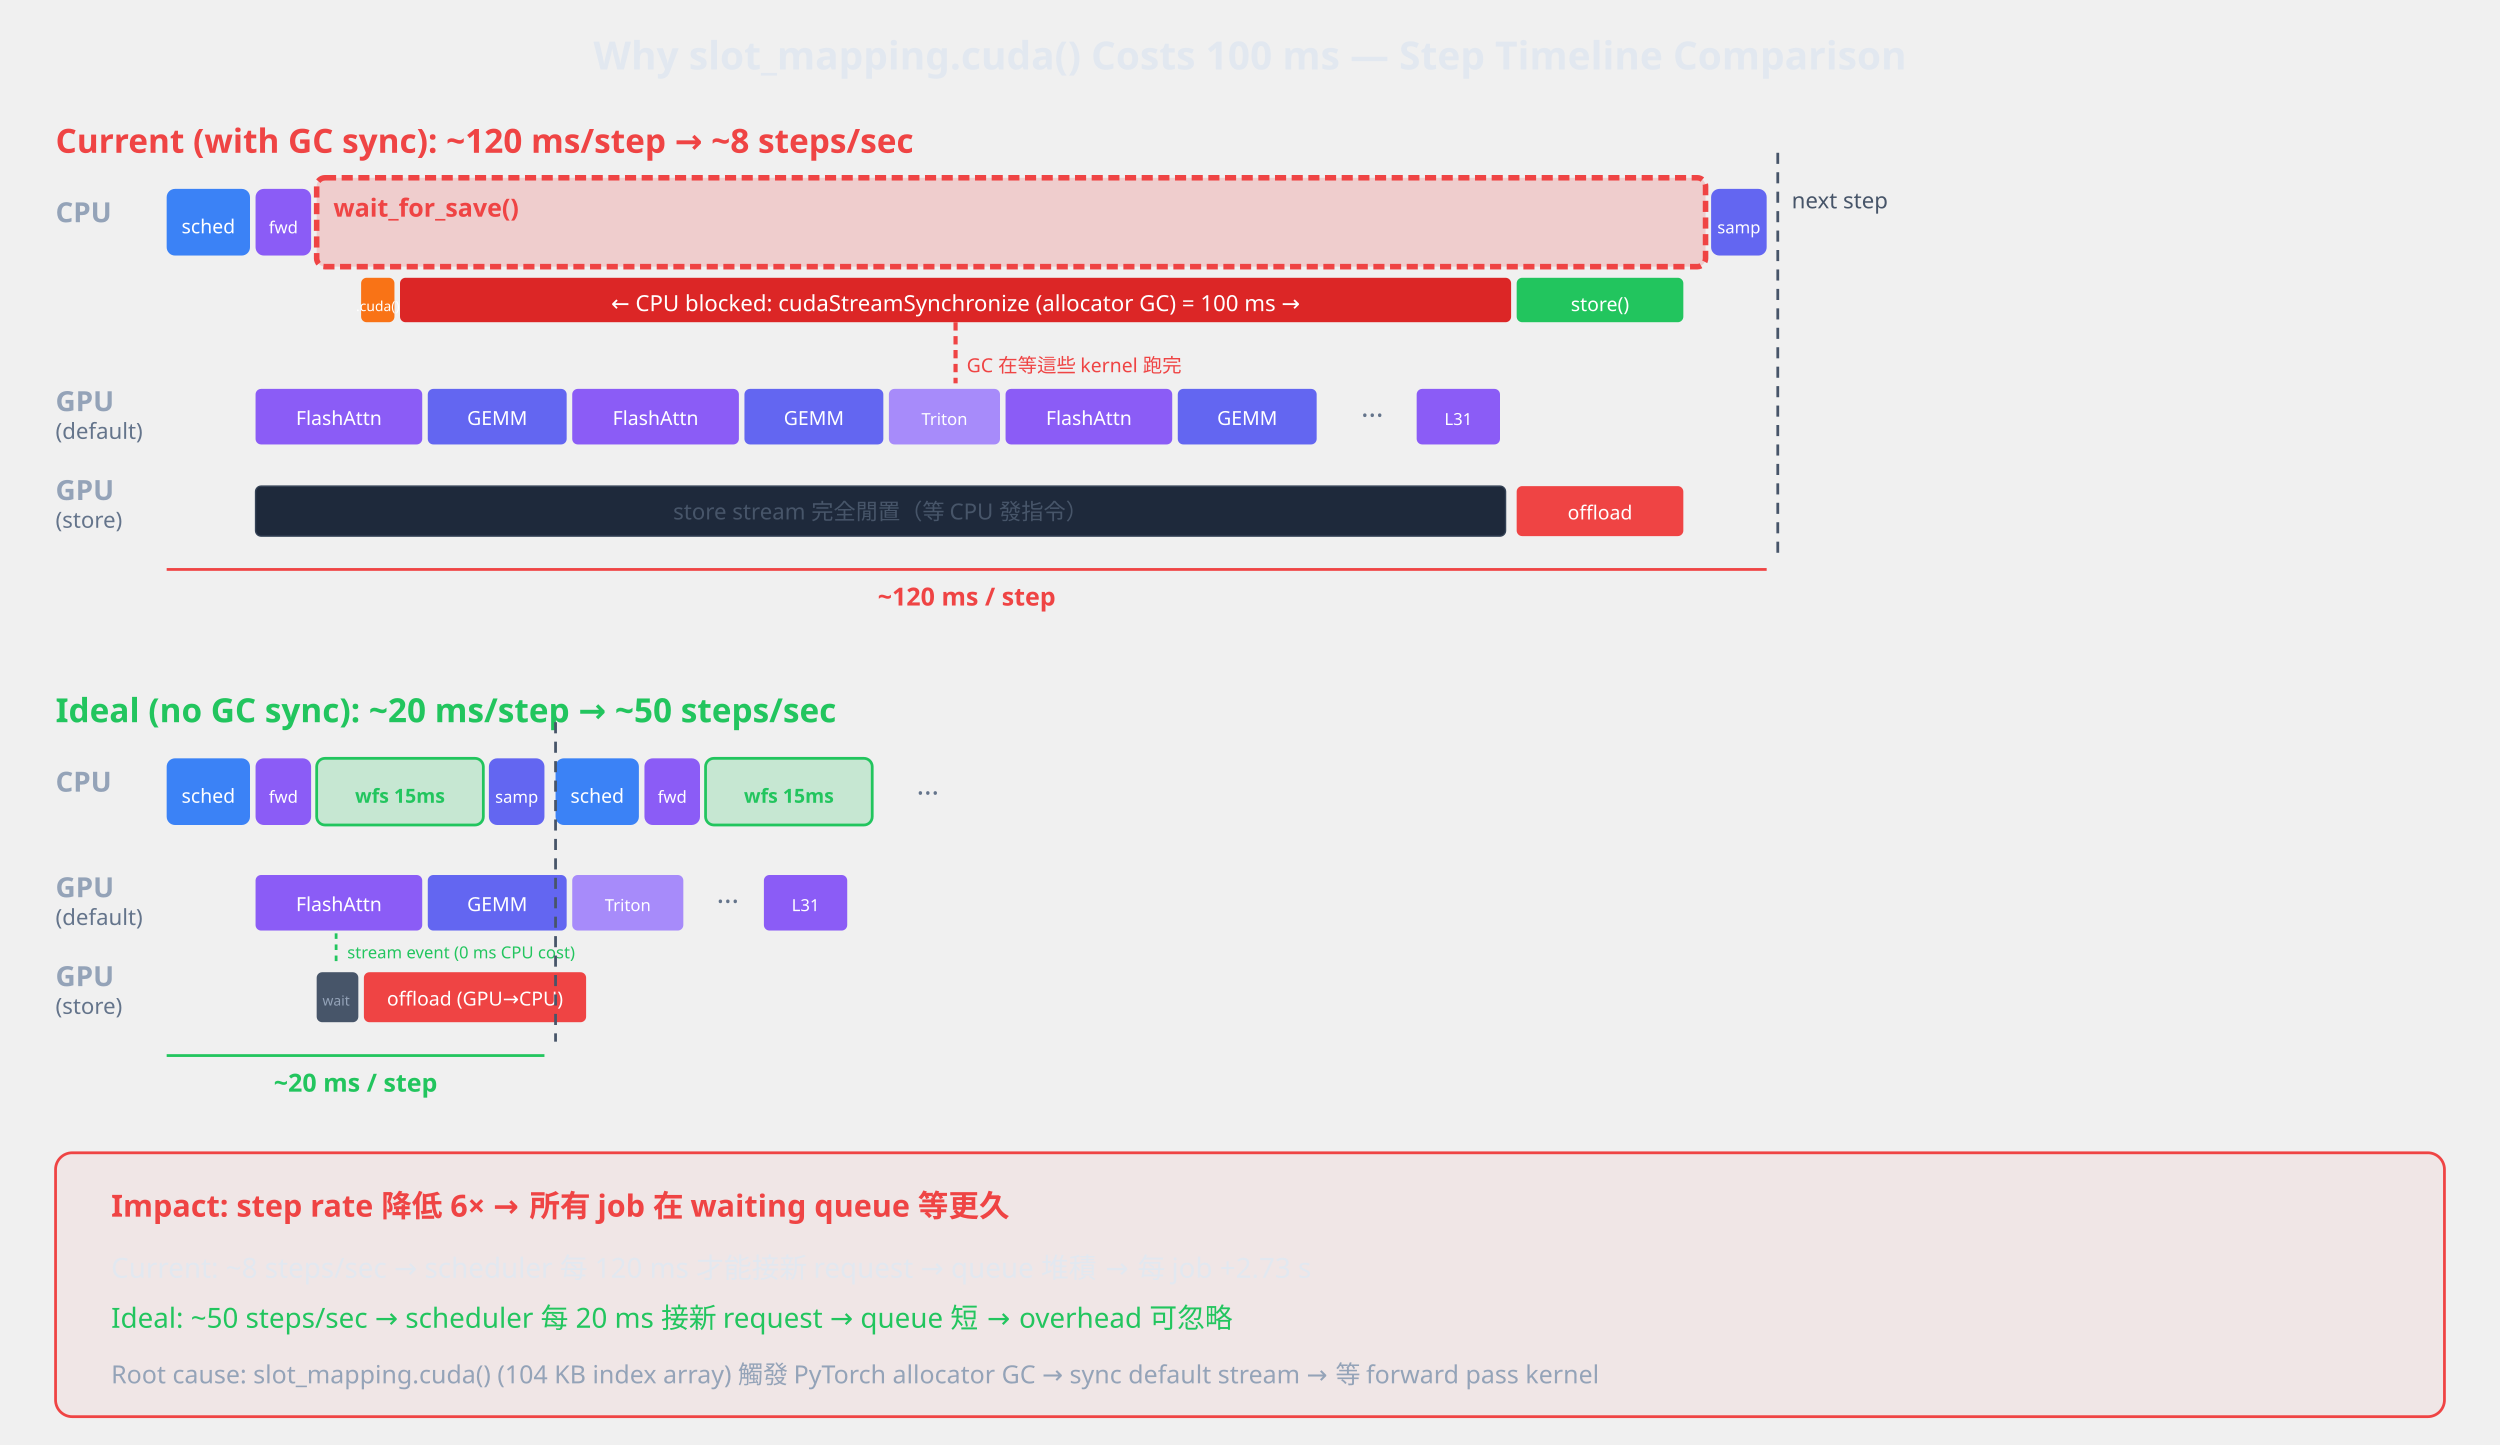
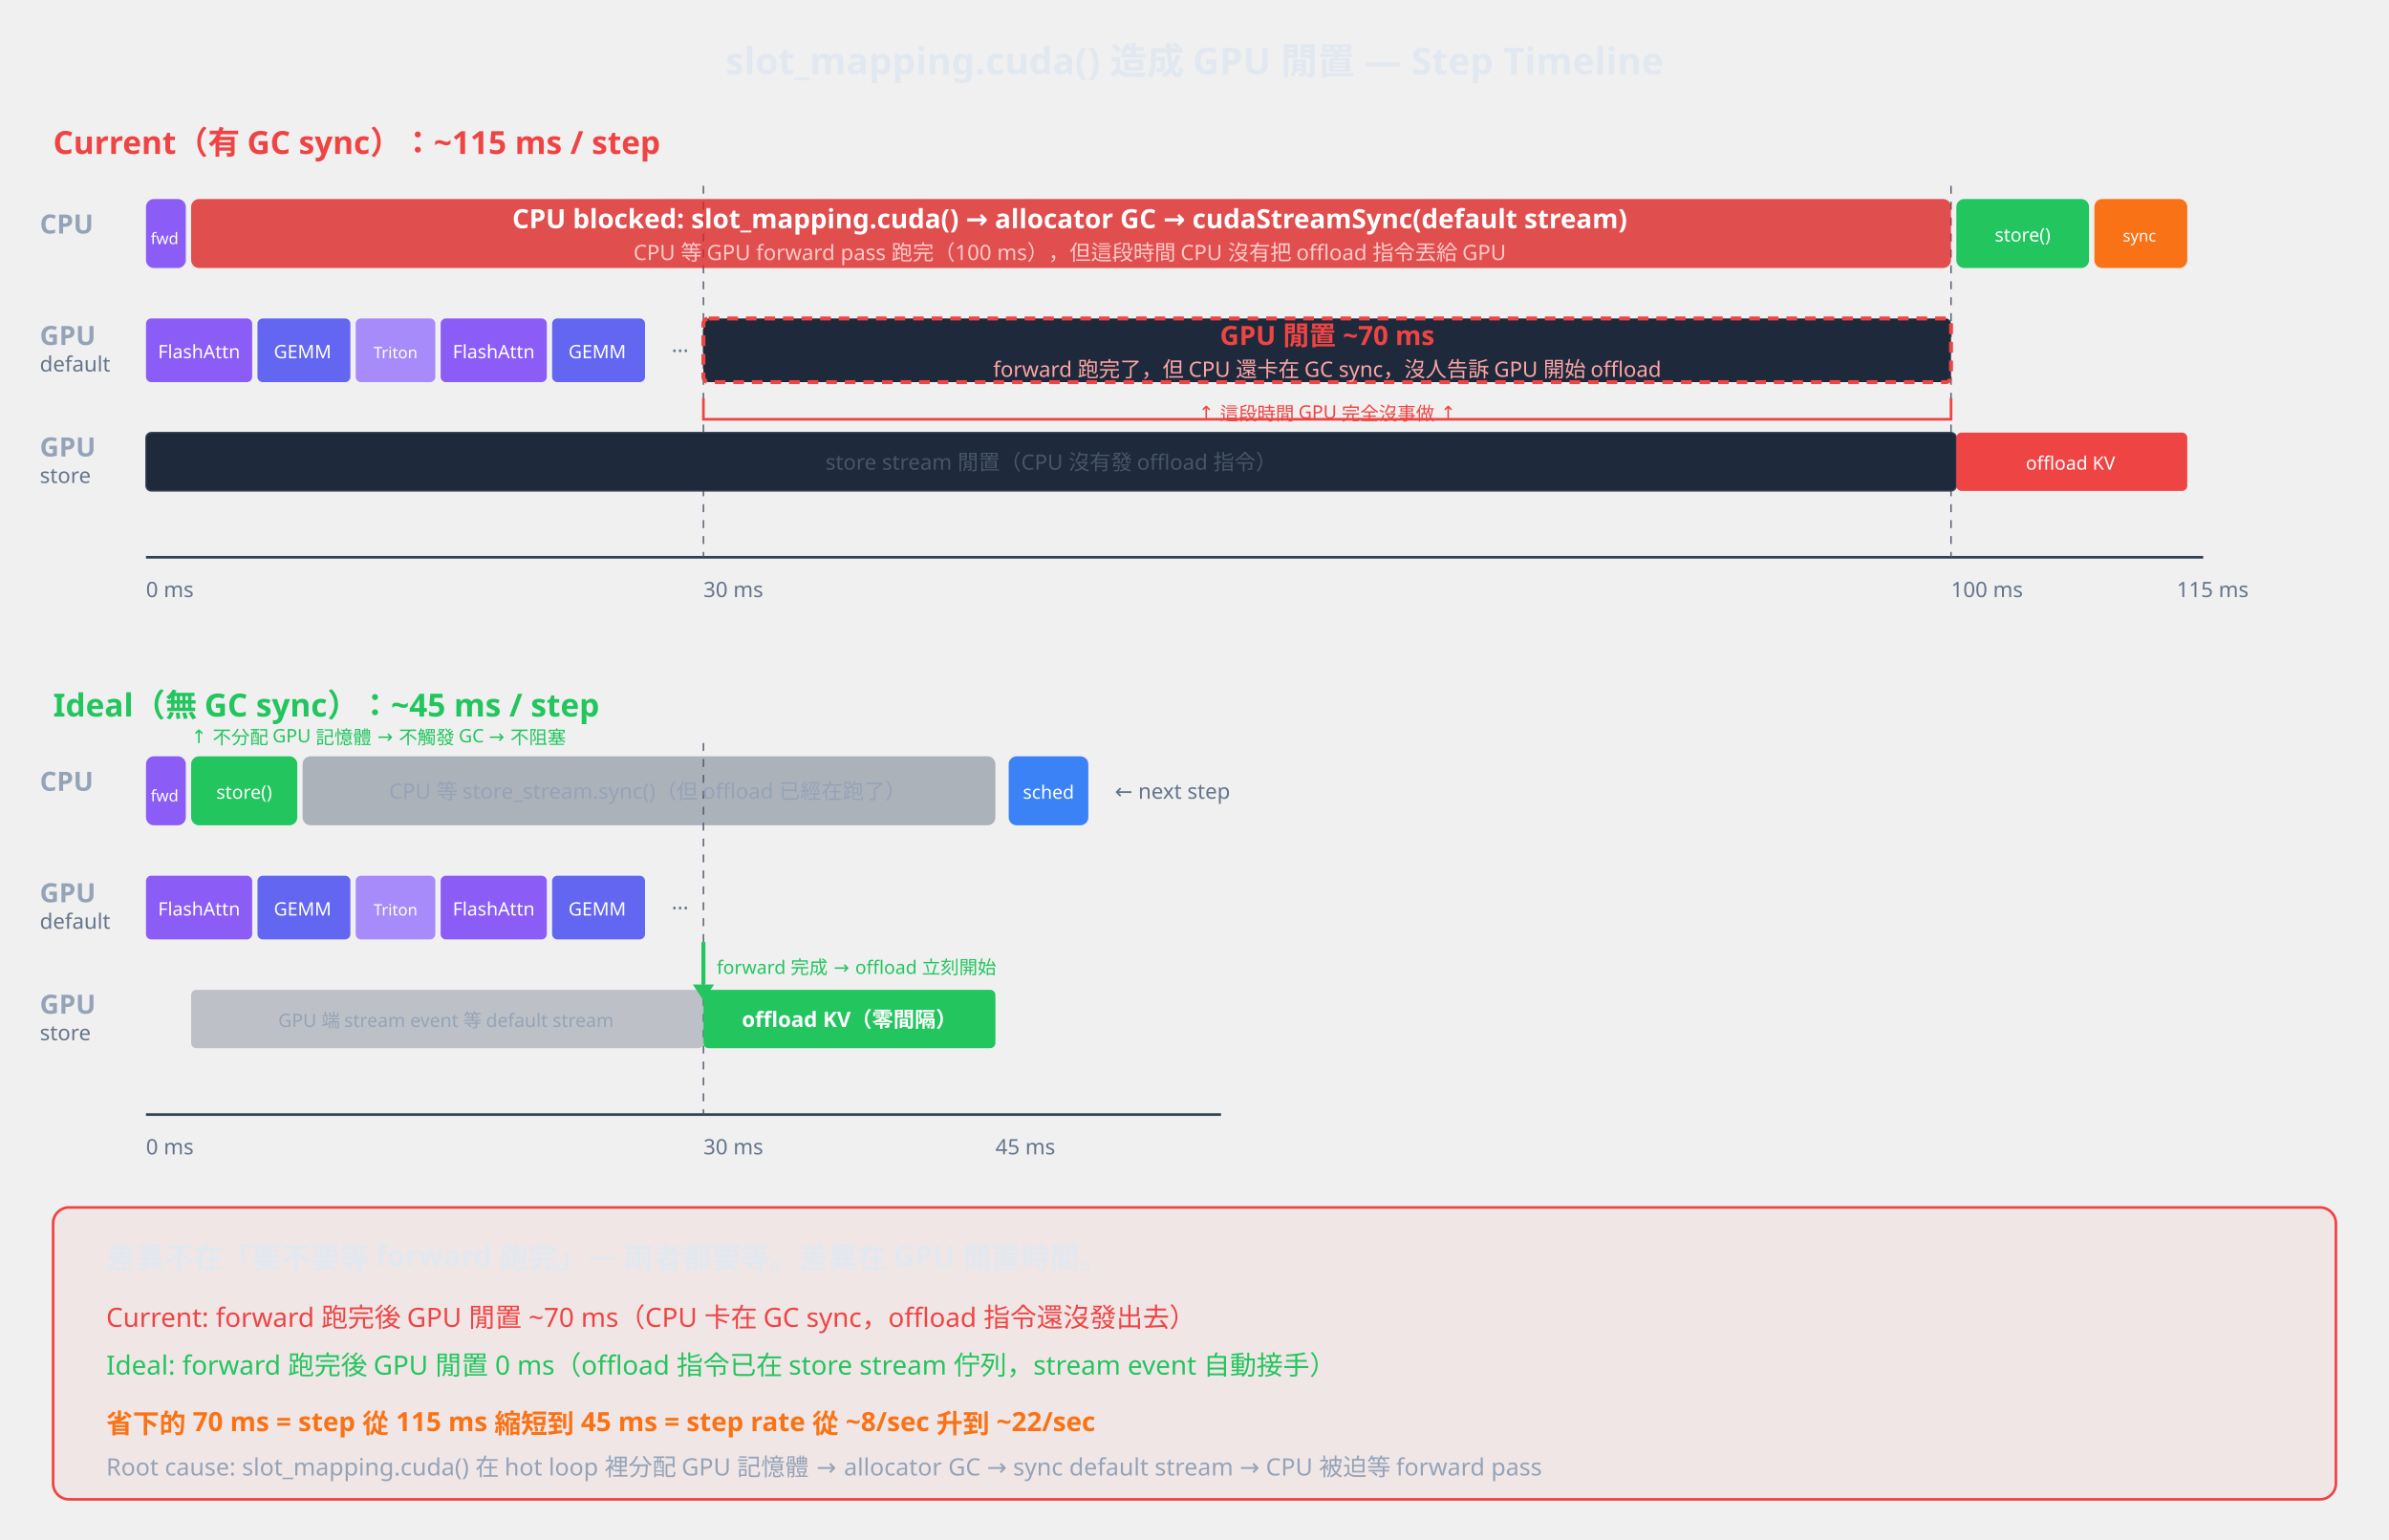
- <svg xmlns="http://www.w3.org/2000/svg" viewBox="0 0 900 520" style="background:#0f1218;font-family:system-ui">
-   <text x="450" y="25" fill="#e2e8f0" font-size="14" font-weight="700" text-anchor="middle">Why slot_mapping.cuda() Costs 100 ms — Step Timeline Comparison</text>
-   <text x="20" y="55" fill="#ef4444" font-size="12" font-weight="700">Current (with GC sync): ~120 ms/step → ~8 steps/sec</text>
-   <text x="20" y="80" fill="#94a3b8" font-size="10" font-weight="600">CPU</text>
-   <rect x="60" y="68" width="30" height="24" rx="3" fill="#3b82f6" />
-   <text x="75" y="84" fill="#fff" font-size="7" text-anchor="middle">sched</text>
-   <rect x="92" y="68" width="20" height="24" rx="3" fill="#8b5cf6" />
-   <text x="102" y="84" fill="#fff" font-size="6" text-anchor="middle">fwd</text>
-   <rect x="114" y="64" width="500" height="32" rx="3" fill="rgba(239,68,68,0.2)" stroke="#ef4444" stroke-width="2" stroke-dasharray="4,2" />
-   <text x="120" y="78" fill="#ef4444" font-size="9" font-weight="700">wait_for_save()</text>
-   <rect x="130" y="100" width="12" height="16" rx="2" fill="#f97316" />
-   <text x="136" y="112" fill="#fff" font-size="5" text-anchor="middle">.cuda()</text>
-   <rect x="144" y="100" width="400" height="16" rx="2" fill="#dc2626" />
-   <text x="344" y="112" fill="#fff" font-size="8" text-anchor="middle">← CPU blocked: cudaStreamSynchronize (allocator GC) = 100 ms →</text>
-   <rect x="546" y="100" width="60" height="16" rx="2" fill="#22c55e" />
-   <text x="576" y="112" fill="#fff" font-size="7" text-anchor="middle">store()</text>
-   <rect x="616" y="68" width="20" height="24" rx="3" fill="#6366f1" />
-   <text x="626" y="84" fill="#fff" font-size="6" text-anchor="middle">samp</text>
-   <text x="20" y="148" fill="#94a3b8" font-size="10" font-weight="600">GPU</text>
-   <text x="20" y="158" fill="#64748b" font-size="8">(default)</text>
-   <rect x="92" y="140" width="60" height="20" rx="2" fill="#8b5cf6" />
-   <text x="122" y="153" fill="#fff" font-size="7" text-anchor="middle">FlashAttn</text>
-   <rect x="154" y="140" width="50" height="20" rx="2" fill="#6366f1" />
-   <text x="179" y="153" fill="#fff" font-size="7" text-anchor="middle">GEMM</text>
-   <rect x="206" y="140" width="60" height="20" rx="2" fill="#8b5cf6" />
-   <text x="236" y="153" fill="#fff" font-size="7" text-anchor="middle">FlashAttn</text>
-   <rect x="268" y="140" width="50" height="20" rx="2" fill="#6366f1" />
-   <text x="293" y="153" fill="#fff" font-size="7" text-anchor="middle">GEMM</text>
-   <rect x="320" y="140" width="40" height="20" rx="2" fill="#a78bfa" />
-   <text x="340" y="153" fill="#fff" font-size="6" text-anchor="middle">Triton</text>
-   <rect x="362" y="140" width="60" height="20" rx="2" fill="#8b5cf6" />
-   <text x="392" y="153" fill="#fff" font-size="7" text-anchor="middle">FlashAttn</text>
-   <rect x="424" y="140" width="50" height="20" rx="2" fill="#6366f1" />
-   <text x="449" y="153" fill="#fff" font-size="7" text-anchor="middle">GEMM</text>
-   <text x="490" y="153" fill="#64748b" font-size="10">···</text>
-   <rect x="510" y="140" width="30" height="20" rx="2" fill="#8b5cf6" />
-   <text x="525" y="153" fill="#fff" font-size="6" text-anchor="middle">L31</text>
-   <line x1="344" y1="116" x2="344" y2="138" stroke="#ef4444" stroke-width="1.5" stroke-dasharray="3,2" />
-   <text x="348" y="134" fill="#ef4444" font-size="7">GC 在等這些 kernel 跑完</text>
-   <text x="20" y="180" fill="#94a3b8" font-size="10" font-weight="600">GPU</text>
-   <text x="20" y="190" fill="#64748b" font-size="8">(store)</text>
-   <rect x="92" y="175" width="450" height="18" rx="2" fill="#1e293b" stroke="#334155" stroke-width="0.5" />
-   <text x="317" y="187" fill="#475569" font-size="8" text-anchor="middle">store stream 完全閒置（等 CPU 發指令）</text>
-   <rect x="546" y="175" width="60" height="18" rx="2" fill="#ef4444" />
-   <text x="576" y="187" fill="#fff" font-size="7" text-anchor="middle">offload</text>
-   <line x1="640" y1="55" x2="640" y2="200" stroke="#475569" stroke-width="1" stroke-dasharray="4,3" />
-   <text x="645" y="75" fill="#475569" font-size="8">next step</text>
-   <line x1="60" y1="205" x2="636" y2="205" stroke="#ef4444" stroke-width="1" />
-   <text x="348" y="218" fill="#ef4444" font-size="9" text-anchor="middle" font-weight="600">~120 ms / step</text>
-   <text x="20" y="260" fill="#22c55e" font-size="12" font-weight="700">Ideal (no GC sync): ~20 ms/step → ~50 steps/sec</text>
-   <text x="20" y="285" fill="#94a3b8" font-size="10" font-weight="600">CPU</text>
-   <rect x="60" y="273" width="30" height="24" rx="3" fill="#3b82f6" />
-   <text x="75" y="289" fill="#fff" font-size="7" text-anchor="middle">sched</text>
-   <rect x="92" y="273" width="20" height="24" rx="3" fill="#8b5cf6" />
-   <text x="102" y="289" fill="#fff" font-size="6" text-anchor="middle">fwd</text>
-   <rect x="114" y="273" width="60" height="24" rx="3" fill="rgba(34,197,94,0.2)" stroke="#22c55e" stroke-width="1" />
-   <text x="144" y="289" fill="#22c55e" font-size="7" text-anchor="middle" font-weight="600">wfs 15ms</text>
-   <rect x="176" y="273" width="20" height="24" rx="3" fill="#6366f1" />
-   <text x="186" y="289" fill="#fff" font-size="6" text-anchor="middle">samp</text>
-   <rect x="200" y="273" width="30" height="24" rx="3" fill="#3b82f6" />
-   <text x="215" y="289" fill="#fff" font-size="7" text-anchor="middle">sched</text>
-   <rect x="232" y="273" width="20" height="24" rx="3" fill="#8b5cf6" />
-   <text x="242" y="289" fill="#fff" font-size="6" text-anchor="middle">fwd</text>
-   <rect x="254" y="273" width="60" height="24" rx="3" fill="rgba(34,197,94,0.2)" stroke="#22c55e" stroke-width="1" />
-   <text x="284" y="289" fill="#22c55e" font-size="7" text-anchor="middle" font-weight="600">wfs 15ms</text>
-   <text x="330" y="289" fill="#64748b" font-size="10">···</text>
-   <text x="20" y="323" fill="#94a3b8" font-size="10" font-weight="600">GPU</text>
-   <text x="20" y="333" fill="#64748b" font-size="8">(default)</text>
-   <rect x="92" y="315" width="60" height="20" rx="2" fill="#8b5cf6" />
-   <text x="122" y="328" fill="#fff" font-size="7" text-anchor="middle">FlashAttn</text>
-   <rect x="154" y="315" width="50" height="20" rx="2" fill="#6366f1" />
-   <text x="179" y="328" fill="#fff" font-size="7" text-anchor="middle">GEMM</text>
-   <rect x="206" y="315" width="40" height="20" rx="2" fill="#a78bfa" />
-   <text x="226" y="328" fill="#fff" font-size="6" text-anchor="middle">Triton</text>
-   <text x="258" y="328" fill="#64748b" font-size="10">···</text>
-   <rect x="275" y="315" width="30" height="20" rx="2" fill="#8b5cf6" />
-   <text x="290" y="328" fill="#fff" font-size="6" text-anchor="middle">L31</text>
-   <text x="20" y="355" fill="#94a3b8" font-size="10" font-weight="600">GPU</text>
-   <text x="20" y="365" fill="#64748b" font-size="8">(store)</text>
-   <rect x="114" y="350" width="15" height="18" rx="2" fill="#475569" />
-   <text x="121" y="362" fill="#94a3b8" font-size="5" text-anchor="middle">wait</text>
-   <rect x="131" y="350" width="80" height="18" rx="2" fill="#ef4444" />
-   <text x="171" y="362" fill="#fff" font-size="7" text-anchor="middle">offload (GPU→CPU)</text>
-   <line x1="121" y1="336" x2="121" y2="348" stroke="#22c55e" stroke-width="1" stroke-dasharray="2,2" />
-   <text x="125" y="345" fill="#22c55e" font-size="6">stream event (0 ms CPU cost)</text>
-   <line x1="200" y1="260" x2="200" y2="375" stroke="#475569" stroke-width="1" stroke-dasharray="4,3" />
-   <line x1="60" y1="380" x2="196" y2="380" stroke="#22c55e" stroke-width="1" />
-   <text x="128" y="393" fill="#22c55e" font-size="9" text-anchor="middle" font-weight="600">~20 ms / step</text>
-   <rect x="20" y="415" width="860" height="95" rx="6" fill="rgba(239,68,68,0.06)" stroke="#ef4444" stroke-width="1" />
-   <text x="40" y="438" fill="#ef4444" font-size="11" font-weight="700">Impact: step rate 降低 6× → 所有 job 在 waiting queue 等更久</text>
-   <text x="40" y="460" fill="#e2e8f0" font-size="10">Current:  ~8 steps/sec → scheduler 每 120 ms 才能接新 request → queue 堆積 → 每 job +2.73 s</text>
-   <text x="40" y="478" fill="#22c55e" font-size="10">Ideal:    ~50 steps/sec → scheduler 每 20 ms 接新 request → queue 短 → overhead 可忽略</text>
-   <text x="40" y="498" fill="#94a3b8" font-size="9">Root cause: slot_mapping.cuda() (104 KB index array) 觸發 PyTorch allocator GC → sync default stream → 等 forward pass kernel</text>
+ <svg xmlns="http://www.w3.org/2000/svg" viewBox="0 0 900 580" style="background:#0f1218;font-family:system-ui">
+   <text x="450" y="28" fill="#e2e8f0" font-size="14" font-weight="700" text-anchor="middle">slot_mapping.cuda() 造成 GPU 閒置 — Step Timeline</text>
+   <text x="20" y="58" fill="#ef4444" font-size="12" font-weight="700">Current（有 GC sync）：~115 ms / step</text>
+   <line x1="55" y1="210" x2="830" y2="210" stroke="#334155" stroke-width="1" />
+   <text x="55" y="225" fill="#64748b" font-size="8">0 ms</text>
+   <text x="265" y="225" fill="#64748b" font-size="8">30 ms</text>
+   <text x="735" y="225" fill="#64748b" font-size="8">100 ms</text>
+   <text x="820" y="225" fill="#64748b" font-size="8">115 ms</text>
+   <line x1="265" y1="70" x2="265" y2="210" stroke="#475569" stroke-width="0.5" stroke-dasharray="3,3" />
+   <line x1="735" y1="70" x2="735" y2="210" stroke="#475569" stroke-width="0.5" stroke-dasharray="3,3" />
+   <text x="15" y="88" fill="#94a3b8" font-size="10" font-weight="600">CPU</text>
+   <rect x="55" y="75" width="15" height="26" rx="3" fill="#8b5cf6" />
+   <text x="62" y="92" fill="#fff" font-size="6" text-anchor="middle">fwd</text>
+   <rect x="72" y="75" width="663" height="26" rx="3" fill="#dc2626" opacity="0.8" />
+   <text x="403" y="86" fill="#fff" font-size="10" text-anchor="middle" font-weight="700">CPU blocked: slot_mapping.cuda() → allocator GC → cudaStreamSync(default stream)</text>
+   <text x="403" y="98" fill="#fecaca" font-size="8" text-anchor="middle">CPU 等 GPU forward pass 跑完（100 ms），但這段時間 CPU 沒有把 offload 指令丟給 GPU</text>
+   <rect x="737" y="75" width="50" height="26" rx="3" fill="#22c55e" />
+   <text x="762" y="91" fill="#fff" font-size="7" text-anchor="middle">store()</text>
+   <rect x="789" y="75" width="35" height="26" rx="3" fill="#f97316" />
+   <text x="806" y="91" fill="#fff" font-size="6" text-anchor="middle">sync</text>
+   <text x="15" y="130" fill="#94a3b8" font-size="10" font-weight="600">GPU</text>
+   <text x="15" y="140" fill="#64748b" font-size="8">default</text>
+   <rect x="55" y="120" width="40" height="24" rx="2" fill="#8b5cf6" />
+   <text x="75" y="135" fill="#fff" font-size="7" text-anchor="middle">FlashAttn</text>
+   <rect x="97" y="120" width="35" height="24" rx="2" fill="#6366f1" />
+   <text x="114" y="135" fill="#fff" font-size="7" text-anchor="middle">GEMM</text>
+   <rect x="134" y="120" width="30" height="24" rx="2" fill="#a78bfa" />
+   <text x="149" y="135" fill="#fff" font-size="6" text-anchor="middle">Triton</text>
+   <rect x="166" y="120" width="40" height="24" rx="2" fill="#8b5cf6" />
+   <text x="186" y="135" fill="#fff" font-size="7" text-anchor="middle">FlashAttn</text>
+   <rect x="208" y="120" width="35" height="24" rx="2" fill="#6366f1" />
+   <text x="225" y="135" fill="#fff" font-size="7" text-anchor="middle">GEMM</text>
+   <text x="253" y="135" fill="#64748b" font-size="8">···</text>
+   <rect x="265" y="120" width="470" height="24" rx="2" fill="#1e293b" stroke="#ef4444" stroke-width="1.5" stroke-dasharray="4,3" />
+   <text x="500" y="130" fill="#ef4444" font-size="10" text-anchor="middle" font-weight="700">GPU 閒置 ~70 ms</text>
+   <text x="500" y="142" fill="#fca5a5" font-size="8" text-anchor="middle">forward 跑完了，但 CPU 還卡在 GC sync，沒人告訴 GPU 開始 offload</text>
+   <text x="15" y="172" fill="#94a3b8" font-size="10" font-weight="600">GPU</text>
+   <text x="15" y="182" fill="#64748b" font-size="8">store</text>
+   <rect x="55" y="163" width="682" height="22" rx="2" fill="#1e293b" stroke="#334155" stroke-width="0.5" />
+   <text x="396" y="177" fill="#475569" font-size="8" text-anchor="middle">store stream 閒置（CPU 沒有發 offload 指令）</text>
+   <rect x="737" y="163" width="87" height="22" rx="2" fill="#ef4444" />
+   <text x="780" y="177" fill="#fff" font-size="7" text-anchor="middle">offload KV</text>
+   <path d="M 265 150 L 265 158 L 735 158 L 735 150" fill="none" stroke="#ef4444" stroke-width="1" />
+   <text x="500" y="158" fill="#ef4444" font-size="7" text-anchor="middle">↑ 這段時間 GPU 完全沒事做 ↑</text>
+   <text x="20" y="270" fill="#22c55e" font-size="12" font-weight="700">Ideal（無 GC sync）：~45 ms / step</text>
+   <line x1="55" y1="420" x2="460" y2="420" stroke="#334155" stroke-width="1" />
+   <text x="55" y="435" fill="#64748b" font-size="8">0 ms</text>
+   <text x="265" y="435" fill="#64748b" font-size="8">30 ms</text>
+   <text x="375" y="435" fill="#64748b" font-size="8">45 ms</text>
+   <line x1="265" y1="280" x2="265" y2="420" stroke="#475569" stroke-width="0.5" stroke-dasharray="3,3" />
+   <text x="15" y="298" fill="#94a3b8" font-size="10" font-weight="600">CPU</text>
+   <rect x="55" y="285" width="15" height="26" rx="3" fill="#8b5cf6" />
+   <text x="62" y="302" fill="#fff" font-size="6" text-anchor="middle">fwd</text>
+   <rect x="72" y="285" width="40" height="26" rx="3" fill="#22c55e" />
+   <text x="92" y="301" fill="#fff" font-size="7" text-anchor="middle">store()</text>
+   <text x="72" y="280" fill="#22c55e" font-size="7">↑ 不分配 GPU 記憶體 → 不觸發 GC → 不阻塞</text>
+   <rect x="114" y="285" width="261" height="26" rx="3" fill="#475569" opacity="0.4" />
+   <text x="244" y="301" fill="#94a3b8" font-size="8" text-anchor="middle">CPU 等 store_stream.sync()（但 offload 已經在跑了）</text>
+   <rect x="380" y="285" width="30" height="26" rx="3" fill="#3b82f6" />
+   <text x="395" y="301" fill="#fff" font-size="7" text-anchor="middle">sched</text>
+   <text x="420" y="301" fill="#64748b" font-size="8">← next step</text>
+   <text x="15" y="340" fill="#94a3b8" font-size="10" font-weight="600">GPU</text>
+   <text x="15" y="350" fill="#64748b" font-size="8">default</text>
+   <rect x="55" y="330" width="40" height="24" rx="2" fill="#8b5cf6" />
+   <text x="75" y="345" fill="#fff" font-size="7" text-anchor="middle">FlashAttn</text>
+   <rect x="97" y="330" width="35" height="24" rx="2" fill="#6366f1" />
+   <text x="114" y="345" fill="#fff" font-size="7" text-anchor="middle">GEMM</text>
+   <rect x="134" y="330" width="30" height="24" rx="2" fill="#a78bfa" />
+   <text x="149" y="345" fill="#fff" font-size="6" text-anchor="middle">Triton</text>
+   <rect x="166" y="330" width="40" height="24" rx="2" fill="#8b5cf6" />
+   <text x="186" y="345" fill="#fff" font-size="7" text-anchor="middle">FlashAttn</text>
+   <rect x="208" y="330" width="35" height="24" rx="2" fill="#6366f1" />
+   <text x="225" y="345" fill="#fff" font-size="7" text-anchor="middle">GEMM</text>
+   <text x="253" y="345" fill="#64748b" font-size="8">···</text>
+   <text x="15" y="382" fill="#94a3b8" font-size="10" font-weight="600">GPU</text>
+   <text x="15" y="392" fill="#64748b" font-size="8">store</text>
+   <rect x="72" y="373" width="193" height="22" rx="2" fill="#475569" opacity="0.3" />
+   <text x="168" y="387" fill="#94a3b8" font-size="7" text-anchor="middle">GPU 端 stream event 等 default stream</text>
+   <rect x="265" y="373" width="110" height="22" rx="2" fill="#22c55e" />
+   <text x="320" y="387" fill="#fff" font-size="8" text-anchor="middle" font-weight="600">offload KV（零間隔）</text>
+   <line x1="265" y1="355" x2="265" y2="371" stroke="#22c55e" stroke-width="1.5" />
+   <polygon points="261,371 269,371 265,377" fill="#22c55e" />
+   <text x="270" y="367" fill="#22c55e" font-size="7">forward 完成 → offload 立刻開始</text>
+   <rect x="20" y="455" width="860" height="110" rx="6" fill="rgba(239,68,68,0.06)" stroke="#ef4444" stroke-width="1" />
+   <text x="40" y="478" fill="#e2e8f0" font-size="11" font-weight="700">差異不在「要不要等 forward 跑完」— 兩者都要等。差異在 GPU 閒置時間。</text>
+   <text x="40" y="500" fill="#ef4444" font-size="10">Current:  forward 跑完後 GPU 閒置 ~70 ms（CPU 卡在 GC sync，offload 指令還沒發出去）</text>
+   <text x="40" y="518" fill="#22c55e" font-size="10">Ideal:    forward 跑完後 GPU 閒置 0 ms（offload 指令已在 store stream 佇列，stream event 自動接手）</text>
+   <text x="40" y="540" fill="#f97316" font-size="10" font-weight="600">省下的 70 ms = step 從 115 ms 縮短到 45 ms = step rate 從 ~8/sec 升到 ~22/sec</text>
+   <text x="40" y="556" fill="#94a3b8" font-size="9">Root cause: slot_mapping.cuda() 在 hot loop 裡分配 GPU 記憶體 → allocator GC → sync default stream → CPU 被迫等 forward pass</text>
</svg>
